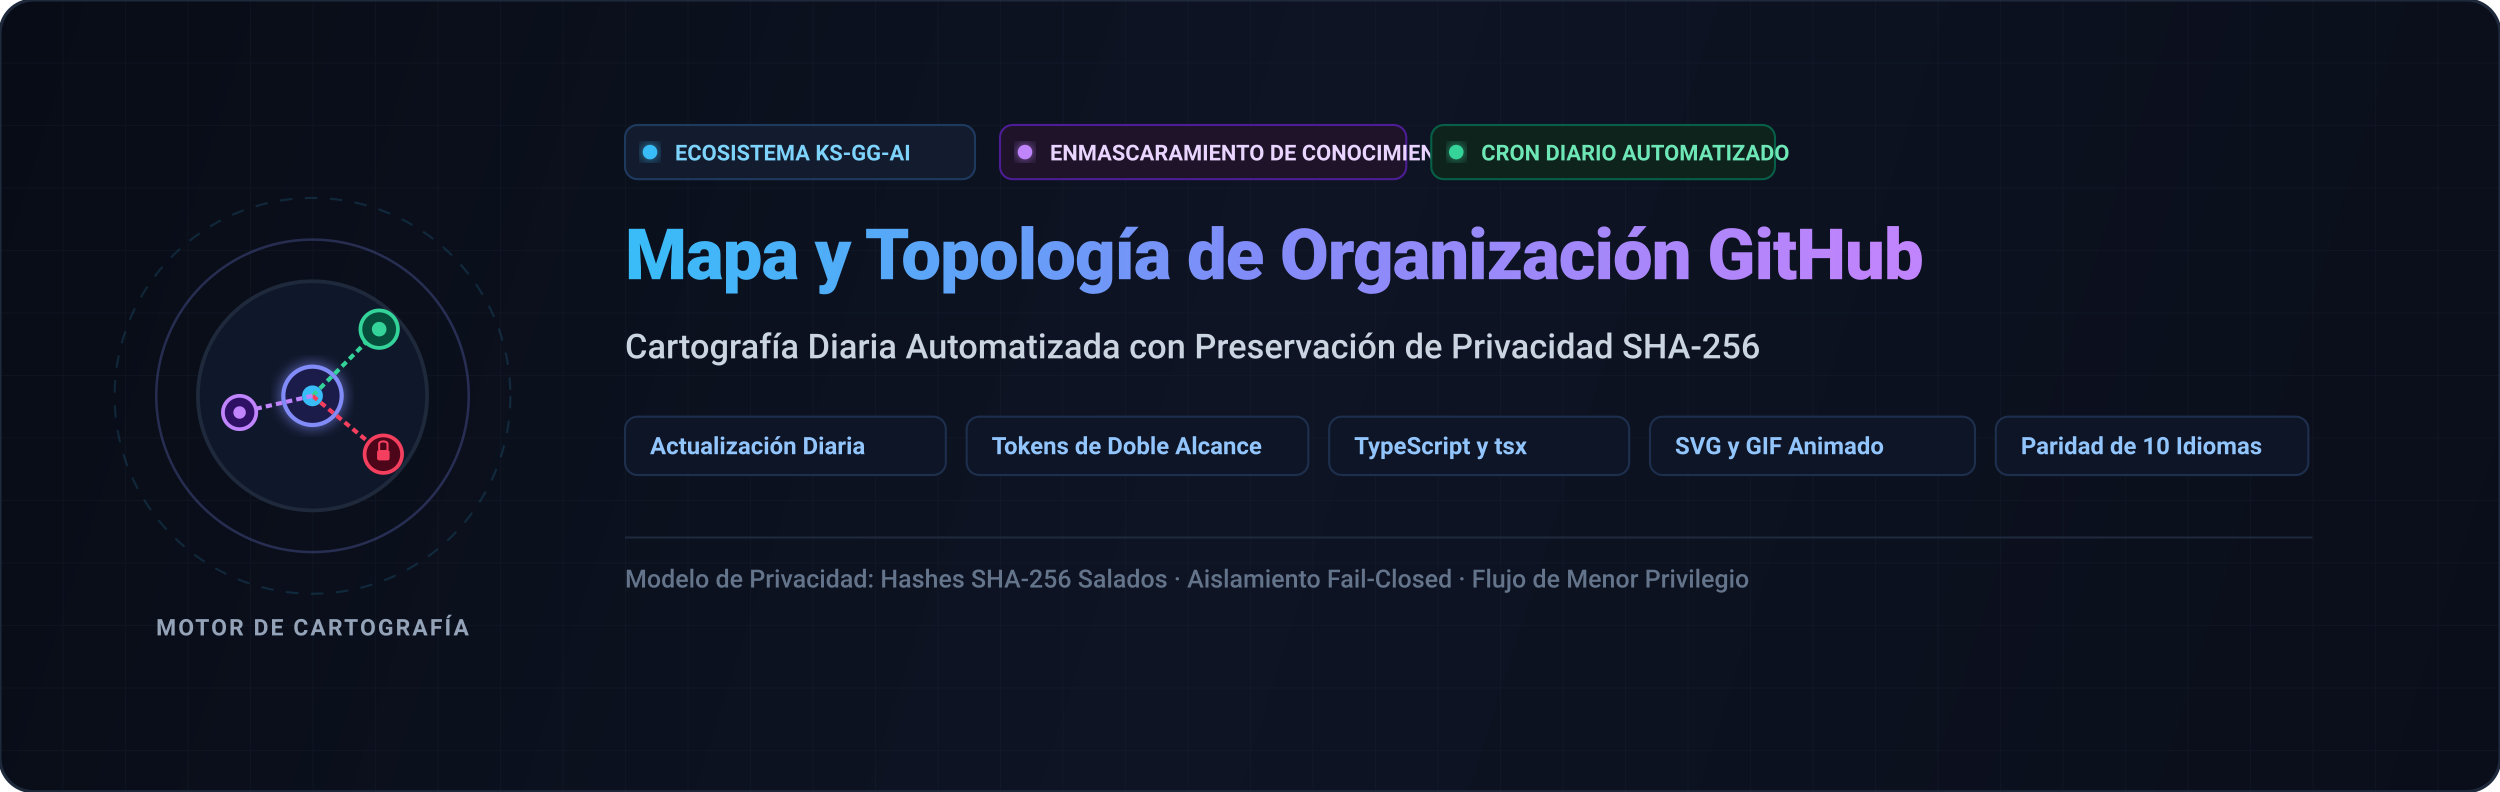
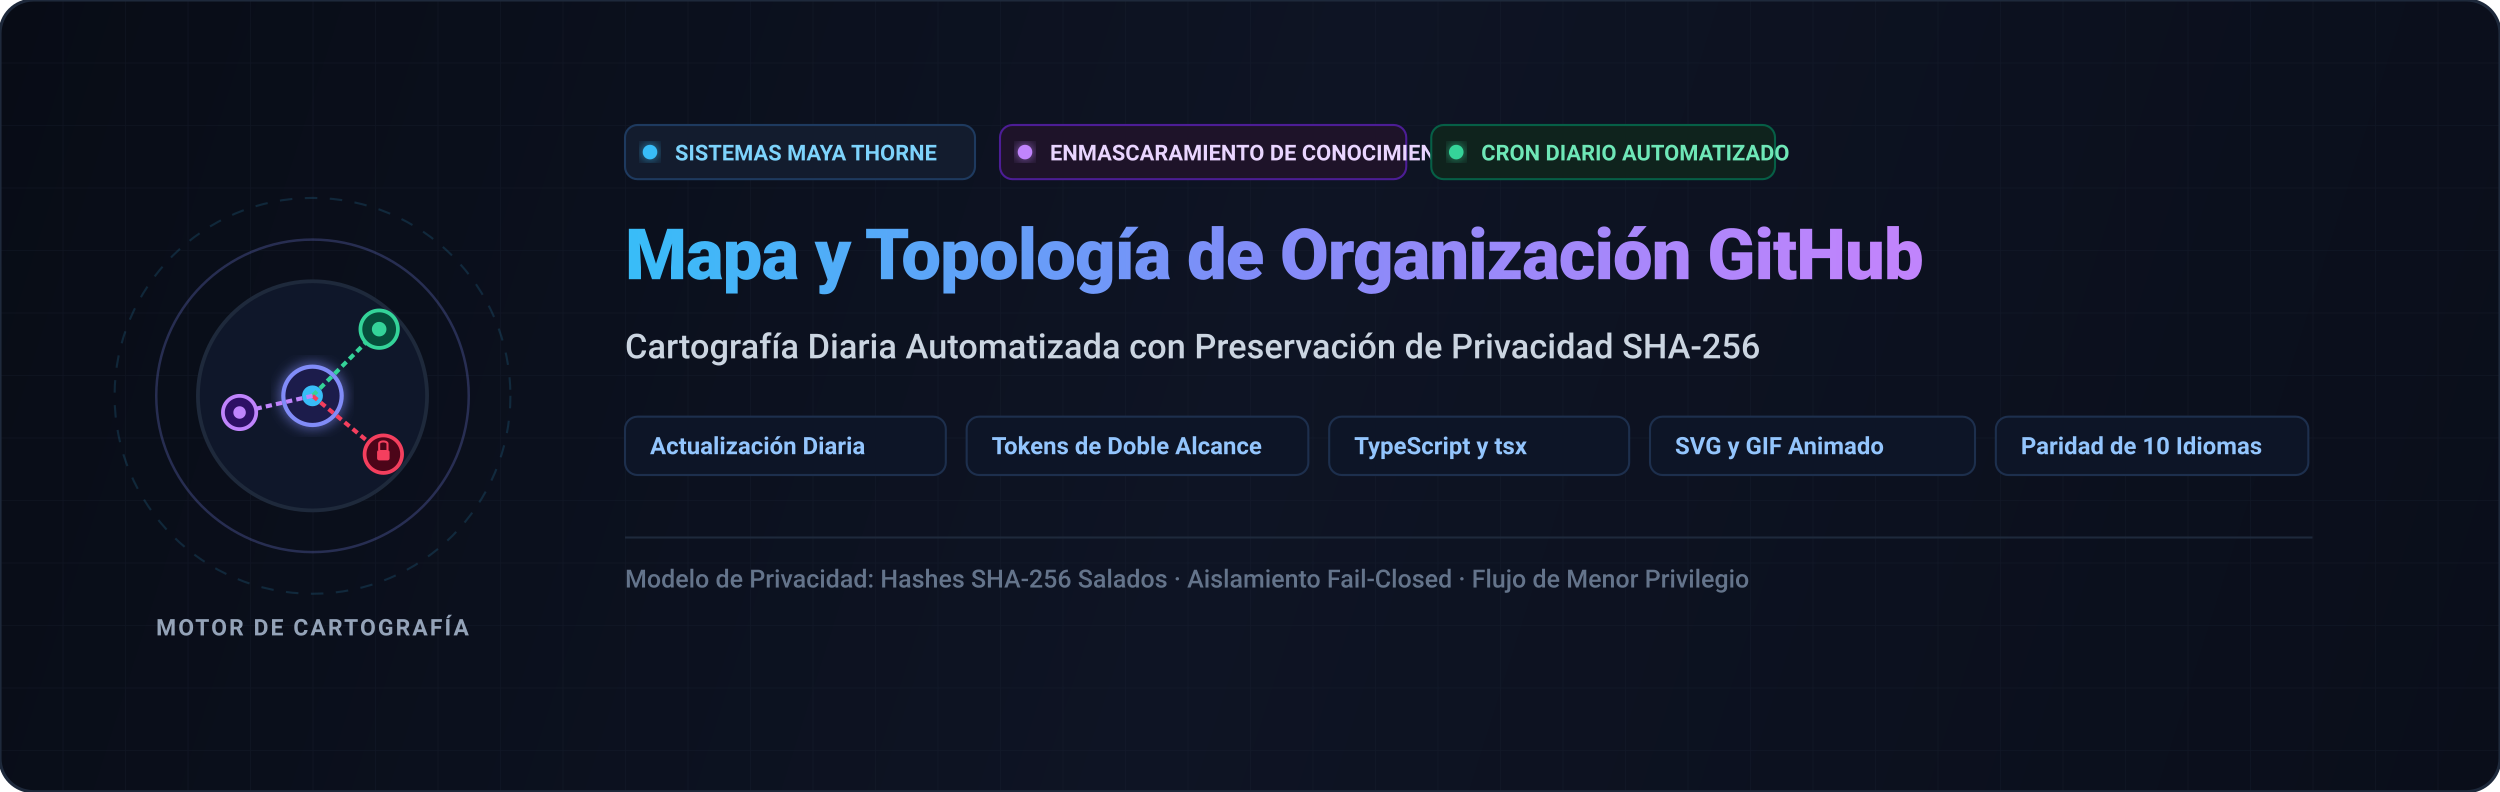
<svg xmlns="http://www.w3.org/2000/svg" width="1200" height="380" viewBox="0 0 1200 380" fill="none" role="img" aria-label="GitHub Organization Map &amp; Cartography Banner">
  <defs>
    <linearGradient id="bg-grad" x1="0" y1="0" x2="1200" y2="380" gradientUnits="userSpaceOnUse">
      <stop offset="0%" stop-color="#080c16" />
      <stop offset="50%" stop-color="#0e1424" />
      <stop offset="100%" stop-color="#0a0e1a" />
    </linearGradient>
    <linearGradient id="title-cyan" x1="0" y1="0" x2="600" y2="0" gradientUnits="userSpaceOnUse">
      <stop offset="0%" stop-color="#38bdf8" />
      <stop offset="50%" stop-color="#818cf8" />
      <stop offset="100%" stop-color="#c084fc" />
    </linearGradient>
    <linearGradient id="shield-grad" x1="0" y1="0" x2="120" y2="120" gradientUnits="userSpaceOnUse">
      <stop offset="0%" stop-color="#1e1b4b" />
      <stop offset="100%" stop-color="#0f172a" />
    </linearGradient>
    <pattern id="grid" width="30" height="30" patternUnits="userSpaceOnUse">
      <path d="M 30 0 L 0 0 0 30" fill="none" stroke="#1e293b" stroke-width="0.75" stroke-opacity="0.3" />
    </pattern>
    <filter id="glow" x="-20%" y="-20%" width="140%" height="140%">
      <feGaussianBlur stdDeviation="6" result="blur" />
      <feMerge>
        <feMergeNode in="blur" />
        <feMergeNode in="SourceGraphic" />
      </feMerge>
    </filter>
    <filter id="badge-glow" x="-20%" y="-20%" width="140%" height="140%">
      <feGaussianBlur stdDeviation="3" result="blur" />
      <feMerge>
        <feMergeNode in="blur" />
        <feMergeNode in="SourceGraphic" />
      </feMerge>
    </filter>
  </defs>
  <rect width="1200" height="380" rx="16" fill="url(#bg-grad)" />
  <rect width="1200" height="380" rx="16" fill="url(#grid)" />
  <rect width="1200" height="380" rx="16" stroke="#1e293b" stroke-width="1.5" />
  <g transform="translate(60, 65)">
    <circle cx="90" cy="125" r="95" fill="none" stroke="#38bdf8" stroke-width="1" stroke-opacity="0.15" stroke-dasharray="6 6" />
    <circle cx="90" cy="125" r="75" fill="none" stroke="#818cf8" stroke-width="1.2" stroke-opacity="0.25" />
    <circle cx="90" cy="125" r="55" fill="#0f172a" stroke="#1e293b" stroke-width="1.8" />
    <g transform="translate(90, 125)">
      <circle cx="0" cy="0" r="14" fill="#1e1b4b" stroke="#818cf8" stroke-width="2" filter="url(#badge-glow)" />
      <circle cx="0" cy="0" r="5" fill="#38bdf8" />
      <line x1="0" y1="0" x2="32" y2="-32" stroke="#34d399" stroke-width="2" stroke-dasharray="3 2" />
      <circle cx="32" cy="-32" r="9" fill="#064e3b" stroke="#34d399" stroke-width="1.8" />
      <circle cx="32" cy="-32" r="3.5" fill="#34d399" />
      <line x1="0" y1="0" x2="34" y2="28" stroke="#f43f5e" stroke-width="2" stroke-dasharray="3 2" />
      <circle cx="34" cy="28" r="9" fill="#4c0519" stroke="#f43f5e" stroke-width="1.8" />
      <rect x="31" y="26" width="6" height="5" rx="1" fill="#f43f5e" />
      <path d="M 32 26 L 32 23 C 32 21.5 36 21.5 36 23 L 36 26" fill="none" stroke="#f43f5e" stroke-width="1" />
      <line x1="0" y1="0" x2="-35" y2="8" stroke="#c084fc" stroke-width="2" stroke-dasharray="3 2" />
      <circle cx="-35" cy="8" r="8" fill="#2e1065" stroke="#c084fc" stroke-width="1.8" />
      <circle cx="-35" cy="8" r="3" fill="#c084fc" />
    </g>
    <text x="90" y="240" fill="#94a3b8" font-family="-apple-system, BlinkMacSystemFont, 'Segoe UI', Roboto, sans-serif" font-size="11" font-weight="700" letter-spacing="1" text-anchor="middle">MOTOR DE CARTOGRAFÍA</text>
  </g>
  <g transform="translate(300, 60)">
    <g transform="translate(0, 0)">
      <rect x="0" y="0" width="168" height="26" rx="6" fill="#131c2e" stroke="#1e3a5f" stroke-width="1" />
      <circle cx="12" cy="13" r="3.5" fill="#38bdf8" filter="url(#badge-glow)" />
-       <text x="24" y="17" fill="#7dd3fc" font-family="-apple-system, BlinkMacSystemFont, 'Segoe UI', Roboto, sans-serif" font-size="10.5" font-weight="700">ECOSISTEMA KS-GG-AI</text>
+       <text x="24" y="17" fill="#7dd3fc" font-family="-apple-system, BlinkMacSystemFont, 'Segoe UI', Roboto, sans-serif" font-size="10.5" font-weight="700">SISTEMAS MAYA THORNE</text>
      <rect x="180" y="0" width="195" height="26" rx="6" fill="#1e1329" stroke="#4c1d95" stroke-width="1" />
      <circle cx="192" cy="13" r="3.5" fill="#c084fc" filter="url(#badge-glow)" />
      <text x="204" y="17" fill="#e9d5ff" font-family="-apple-system, BlinkMacSystemFont, 'Segoe UI', Roboto, sans-serif" font-size="10.5" font-weight="700">ENMASCARAMIENTO DE CONOCIMIENTO CERO</text>
      <rect x="387" y="0" width="165" height="26" rx="6" fill="#0f231d" stroke="#065f46" stroke-width="1" />
      <circle cx="399" cy="13" r="3.5" fill="#34d399" filter="url(#badge-glow)" />
      <text x="411" y="17" fill="#6ee7b7" font-family="-apple-system, BlinkMacSystemFont, 'Segoe UI', Roboto, sans-serif" font-size="10.5" font-weight="700">CRON DIARIO AUTOMATIZADO</text>
    </g>
    <text x="0" y="74" fill="url(#title-cyan)" font-family="-apple-system, BlinkMacSystemFont, 'Segoe UI', Roboto, sans-serif" font-size="34" font-weight="900" letter-spacing="-0.5">
      Mapa y Topología de Organización GitHub
    </text>
    <text x="0" y="112" fill="#cbd5e1" font-family="-apple-system, BlinkMacSystemFont, 'Segoe UI', Roboto, sans-serif" font-size="16.5" font-weight="500">
      Cartografía Diaria Automatizada con Preservación de Privacidad SHA-256
    </text>
    <g transform="translate(0, 140)">
      <rect x="0" y="0" width="154" height="28" rx="6" fill="#0d1527" stroke="#1d2f4d" stroke-width="1" />
      <text x="12" y="18" fill="#93c5fd" font-family="-apple-system, BlinkMacSystemFont, 'Segoe UI', Roboto, sans-serif" font-size="11.5" font-weight="600">Actualización Diaria</text>
      <rect x="164" y="0" width="164" height="28" rx="6" fill="#0d1527" stroke="#1d2f4d" stroke-width="1" />
      <text x="176" y="18" fill="#93c5fd" font-family="-apple-system, BlinkMacSystemFont, 'Segoe UI', Roboto, sans-serif" font-size="11.5" font-weight="600">Tokens de Doble Alcance</text>
      <rect x="338" y="0" width="144" height="28" rx="6" fill="#0d1527" stroke="#1d2f4d" stroke-width="1" />
      <text x="350" y="18" fill="#93c5fd" font-family="-apple-system, BlinkMacSystemFont, 'Segoe UI', Roboto, sans-serif" font-size="11.5" font-weight="600">TypeScript y tsx</text>
      <rect x="492" y="0" width="156" height="28" rx="6" fill="#0d1527" stroke="#1d2f4d" stroke-width="1" />
      <text x="504" y="18" fill="#93c5fd" font-family="-apple-system, BlinkMacSystemFont, 'Segoe UI', Roboto, sans-serif" font-size="11.5" font-weight="600">SVG y GIF Animado</text>
      <rect x="658" y="0" width="150" height="28" rx="6" fill="#0d1527" stroke="#1d2f4d" stroke-width="1" />
      <text x="670" y="18" fill="#93c5fd" font-family="-apple-system, BlinkMacSystemFont, 'Segoe UI', Roboto, sans-serif" font-size="11.5" font-weight="600">Paridad de 10 Idiomas</text>
    </g>
    <g transform="translate(0, 198)">
      <line x1="0" y1="0" x2="810" y2="0" stroke="#1e293b" stroke-width="1" />
      <text x="0" y="24" fill="#64748b" font-family="-apple-system, BlinkMacSystemFont, 'Segoe UI', Roboto, sans-serif" font-size="12" font-weight="500">
        Modelo de Privacidad: Hashes SHA-256 Salados · Aislamiento Fail-Closed · Flujo de Menor Privilegio
      </text>
    </g>
  </g>
</svg>
